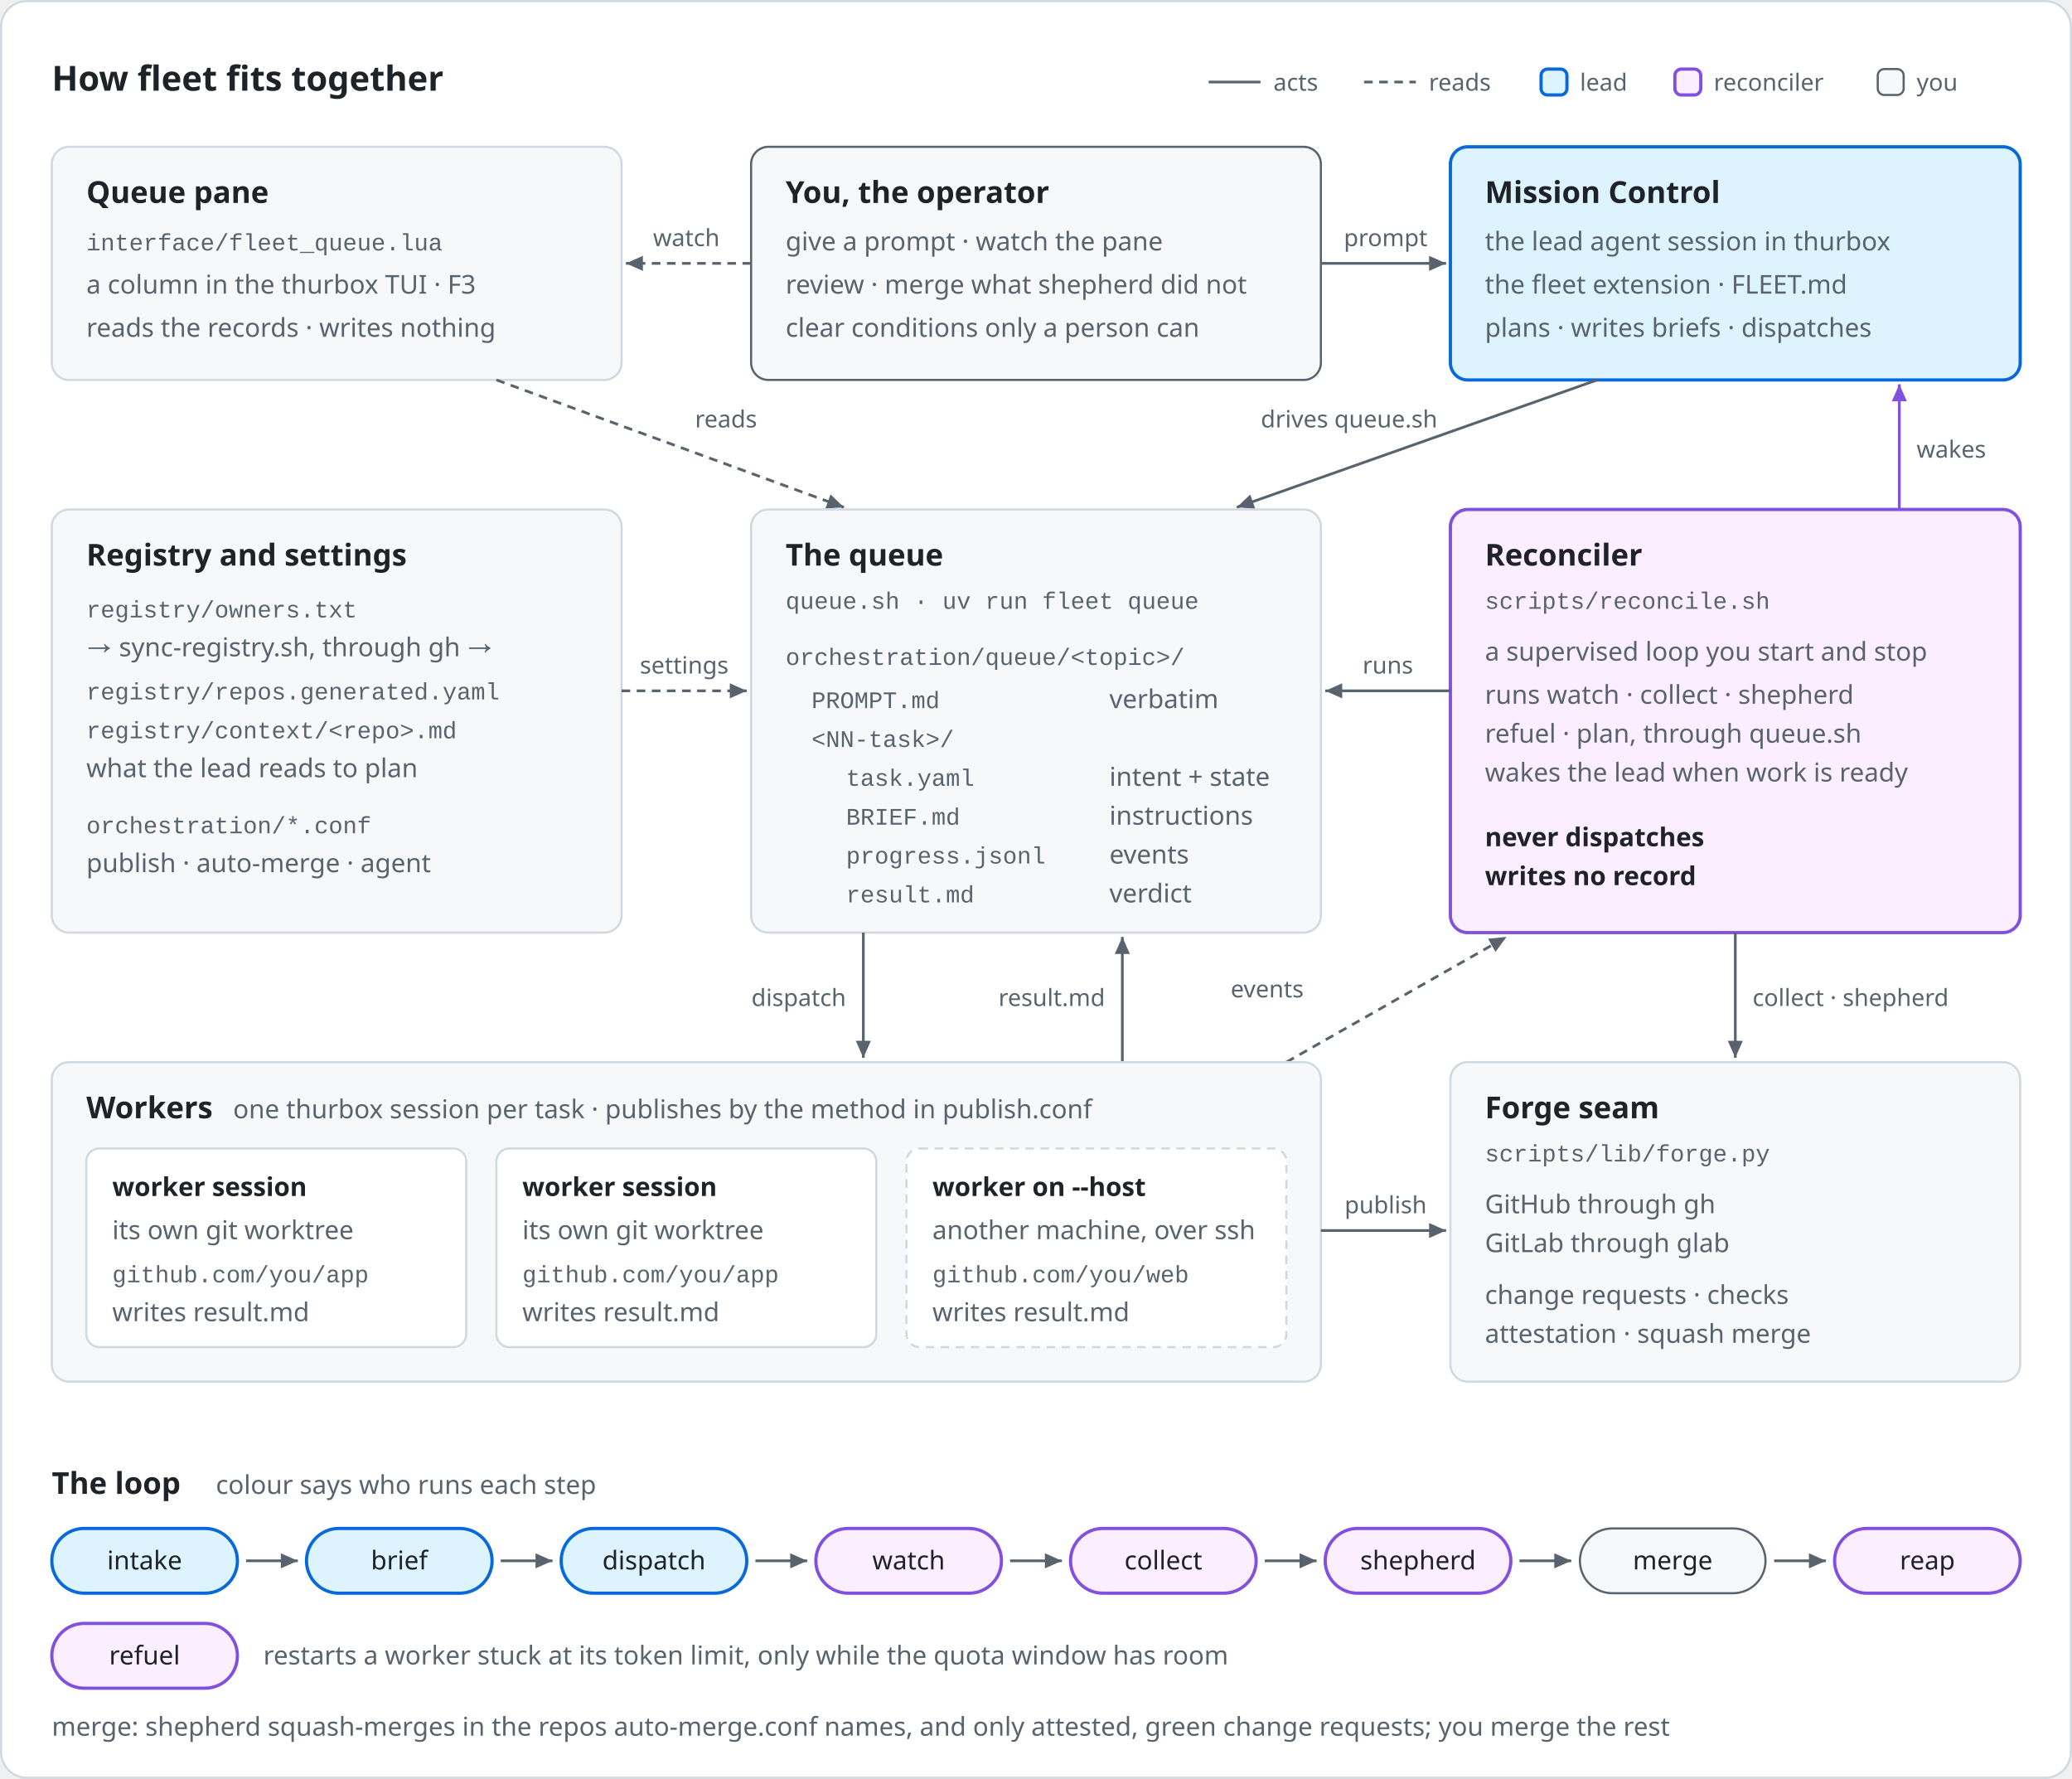
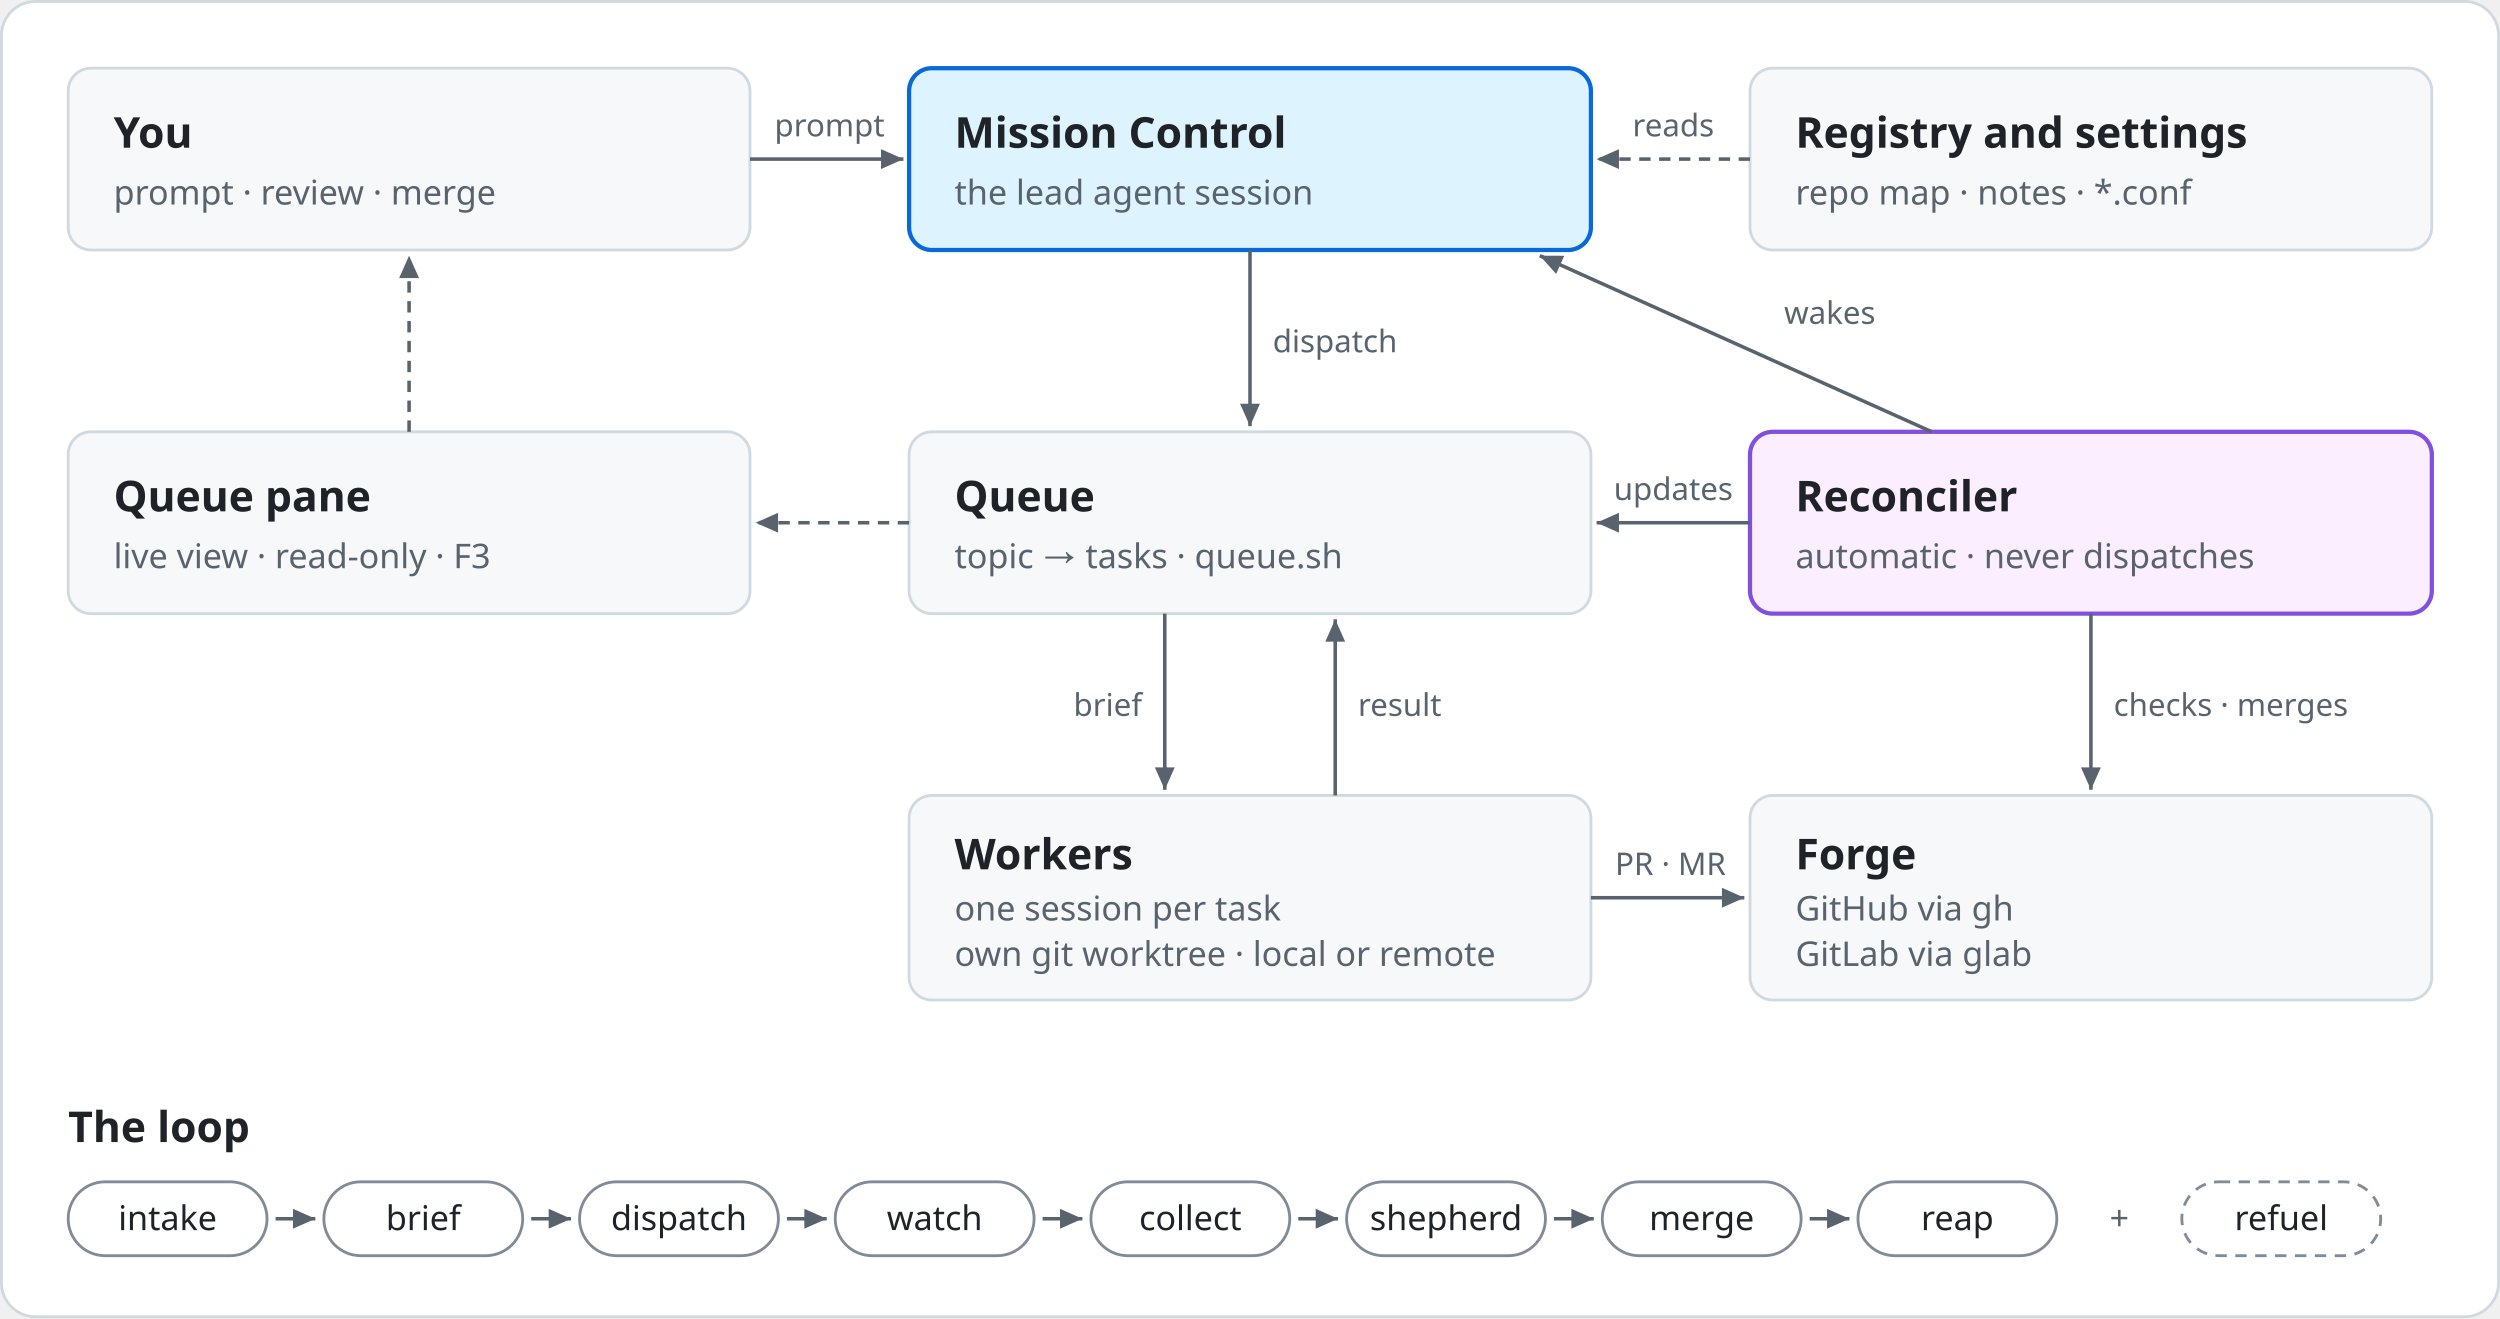
- <svg xmlns="http://www.w3.org/2000/svg" viewBox="0 0 960 824" width="960" height="824" role="img" aria-labelledby="title desc">
+ <svg xmlns="http://www.w3.org/2000/svg" viewBox="0 0 880 464" width="880" height="464" role="img" aria-labelledby="title desc">
  <style>
    .bg { fill: #ffffff; stroke: #d1d9e0; }
    .box { fill: #f6f8fa; stroke: #d1d9e0; }
-     .card { fill: #ffffff; stroke: #d1d9e0; }
    .lead { fill: #ddf4ff; stroke: #0969da; stroke-width: 1.5; }
    .rec { fill: #fbefff; stroke: #8250df; stroke-width: 1.5; }
-     .pill { fill: #f6f8fa; stroke: #59636e; }
+     .pill { fill: #ffffff; stroke: #818b98; }
    text { fill: #1f2328; font-family: -apple-system, BlinkMacSystemFont, "Segoe UI", "Noto Sans", Helvetica, Arial, sans-serif; font-size: 12px; }
-     .h { font-size: 16px; font-weight: 600; }
-     .t { font-size: 14px; font-weight: 600; }
-     .ct { font-weight: 600; }
+     .t { font-size: 15px; font-weight: 600; }
    .s { fill: #59636e; }
-     .b { font-weight: 600; }
-     .m { fill: #59636e; font-family: ui-monospace, SFMono-Regular, "SF Mono", Menlo, Consolas, "Liberation Mono", monospace; font-size: 11px; }
    .l { fill: #59636e; font-size: 11px; }
    .c { text-anchor: middle; }
    .e { text-anchor: end; }
    .ln { stroke: #59636e; stroke-width: 1.25; fill: none; }
    .dash { stroke-dasharray: 4 3; }
-     .lnr { stroke: #8250df; stroke-width: 1.25; fill: none; }
    .ah { fill: #59636e; }
-     .ahr { fill: #8250df; }
    @media (prefers-color-scheme: dark) {
      .bg { fill: #0d1117; stroke: #3d444d; }
      .box { fill: #151b23; stroke: #3d444d; }
-       .card { fill: #0d1117; stroke: #3d444d; }
      .lead { fill: #0f2744; stroke: #4493f8; }
      .rec { fill: #231a3a; stroke: #ab7df8; }
-       .pill { fill: #151b23; stroke: #9198a1; }
+       .pill { fill: #0d1117; stroke: #656c76; }
      text { fill: #f0f6fc; }
-       .s, .m, .l { fill: #9198a1; }
+       .s, .l { fill: #9198a1; }
      .ln { stroke: #9198a1; }
-       .lnr { stroke: #ab7df8; }
      .ah { fill: #9198a1; }
-       .ahr { fill: #ab7df8; }
    }
  </style>
  <defs>
    <marker id="a" viewBox="0 0 10 10" refX="9" refY="5" markerWidth="7" markerHeight="7" orient="auto-start-reverse">
      <path class="ah" d="M0,1 L9,5 L0,9 z" />
    </marker>
-     <marker id="ar" viewBox="0 0 10 10" refX="9" refY="5" markerWidth="7" markerHeight="7" orient="auto-start-reverse">
-       <path class="ahr" d="M0,1 L9,5 L0,9 z" />
-     </marker>
  </defs>
-   <rect class="bg" x="0.5" y="0.5" width="959" height="823" rx="12" />
-   <text class="h" x="24" y="42">How fleet fits together</text>
-   <line class="ln" x1="560" y1="38" x2="584" y2="38" />
-   <text class="l" x="590" y="42">acts</text>
-   <line class="ln dash" x1="632" y1="38" x2="656" y2="38" />
-   <text class="l" x="662" y="42">reads</text>
-   <rect class="lead" x="714" y="32" width="12" height="12" rx="3" />
-   <text class="l" x="732" y="42">lead</text>
-   <rect class="rec" x="776" y="32" width="12" height="12" rx="3" />
-   <text class="l" x="794" y="42">reconciler</text>
-   <rect class="pill" x="870" y="32" width="12" height="12" rx="3" />
-   <text class="l" x="888" y="42">you</text>
-   <rect class="box" x="24" y="68" width="264" height="108" rx="8" />
-   <text class="t" x="40" y="94">Queue pane</text>
-   <text class="m" x="40" y="116">interface/fleet_queue.lua</text>
-   <text class="s" x="40" y="136">a column in the thurbox TUI · F3</text>
-   <text class="s" x="40" y="156">reads the records · writes nothing</text>
-   <rect class="pill" x="348" y="68" width="264" height="108" rx="8" />
-   <text class="t" x="364" y="94">You, the operator</text>
-   <text class="s" x="364" y="116">give a prompt · watch the pane</text>
-   <text class="s" x="364" y="136">review · merge what shepherd did not</text>
-   <text class="s" x="364" y="156">clear conditions only a person can</text>
-   <rect class="lead" x="672" y="68" width="264" height="108" rx="8" />
-   <text class="t" x="688" y="94">Mission Control</text>
-   <text class="s" x="688" y="116">the lead agent session in thurbox</text>
-   <text class="s" x="688" y="136">the fleet extension · FLEET.md</text>
-   <text class="s" x="688" y="156">plans · writes briefs · dispatches</text>
-   <line class="ln dash" x1="348" y1="122" x2="290" y2="122" marker-end="url(#a)" />
-   <text class="l c" x="318" y="114">watch</text>
-   <line class="ln" x1="612" y1="122" x2="670" y2="122" marker-end="url(#a)" />
-   <text class="l c" x="642" y="114">prompt</text>
-   <line class="ln dash" x1="230" y1="176" x2="391" y2="235" marker-end="url(#a)" />
-   <text class="l" x="322" y="198">reads</text>
-   <line class="ln" x1="740" y1="176" x2="573" y2="235" marker-end="url(#a)" />
-   <text class="l e" x="666" y="198">drives queue.sh</text>
-   <line class="lnr" x1="880" y1="236" x2="880" y2="178" marker-end="url(#ar)" />
-   <text class="l" x="888" y="212">wakes</text>
-   <rect class="box" x="24" y="236" width="264" height="196" rx="8" />
-   <text class="t" x="40" y="262">Registry and settings</text>
-   <text class="m" x="40" y="286">registry/owners.txt</text>
-   <text class="s" x="40" y="304">→ sync-registry.sh, through gh →</text>
-   <text class="m" x="40" y="324">registry/repos.generated.yaml</text>
-   <text class="m" x="40" y="342">registry/context/&lt;repo&gt;.md</text>
-   <text class="s" x="40" y="360">what the lead reads to plan</text>
-   <text class="m" x="40" y="386">orchestration/*.conf</text>
-   <text class="s" x="40" y="404">publish · auto-merge · agent</text>
-   <rect class="box" x="348" y="236" width="264" height="196" rx="8" />
-   <text class="t" x="364" y="262">The queue</text>
-   <text class="m" x="364" y="282">queue.sh · uv run fleet queue</text>
-   <text class="m" x="364" y="308">orchestration/queue/&lt;topic&gt;/</text>
-   <text class="m" x="376" y="328">PROMPT.md</text>
-   <text class="s" x="514" y="328">verbatim</text>
-   <text class="m" x="376" y="346">&lt;NN-task&gt;/</text>
-   <text class="m" x="392" y="364">task.yaml</text>
-   <text class="s" x="514" y="364">intent + state</text>
-   <text class="m" x="392" y="382">BRIEF.md</text>
-   <text class="s" x="514" y="382">instructions</text>
-   <text class="m" x="392" y="400">progress.jsonl</text>
-   <text class="s" x="514" y="400">events</text>
-   <text class="m" x="392" y="418">result.md</text>
-   <text class="s" x="514" y="418">verdict</text>
-   <rect class="rec" x="672" y="236" width="264" height="196" rx="8" />
-   <text class="t" x="688" y="262">Reconciler</text>
-   <text class="m" x="688" y="282">scripts/reconcile.sh</text>
-   <text class="s" x="688" y="306">a supervised loop you start and stop</text>
-   <text class="s" x="688" y="326">runs watch · collect · shepherd</text>
-   <text class="s" x="688" y="344">refuel · plan, through queue.sh</text>
-   <text class="s" x="688" y="362">wakes the lead when work is ready</text>
-   <text class="b" x="688" y="392">never dispatches</text>
-   <text class="b" x="688" y="410">writes no record</text>
-   <line class="ln dash" x1="288" y1="320" x2="346" y2="320" marker-end="url(#a)" />
-   <text class="l c" x="317" y="312">settings</text>
-   <line class="ln" x1="672" y1="320" x2="614" y2="320" marker-end="url(#a)" />
-   <text class="l c" x="643" y="312">runs</text>
-   <line class="ln" x1="400" y1="432" x2="400" y2="490" marker-end="url(#a)" />
-   <text class="l e" x="392" y="466">dispatch</text>
-   <line class="ln" x1="520" y1="492" x2="520" y2="434" marker-end="url(#a)" />
-   <text class="l e" x="512" y="466">result.md</text>
-   <line class="ln dash" x1="596" y1="492" x2="698" y2="434" marker-end="url(#a)" />
-   <text class="l e" x="604" y="462">events</text>
-   <line class="ln" x1="804" y1="432" x2="804" y2="490" marker-end="url(#a)" />
-   <text class="l" x="812" y="466">collect · shepherd</text>
-   <rect class="box" x="24" y="492" width="588" height="148" rx="8" />
-   <text class="t" x="40" y="518">Workers</text>
-   <text class="s" x="108" y="518">one thurbox session per task · publishes by the method in publish.conf</text>
-   <rect class="card" x="40" y="532" width="176" height="92" rx="6" />
-   <text class="ct" x="52" y="554">worker session</text>
-   <text class="s" x="52" y="574">its own git worktree</text>
-   <text class="m" x="52" y="594">github.com/you/app</text>
-   <text class="s" x="52" y="612">writes result.md</text>
-   <rect class="card" x="230" y="532" width="176" height="92" rx="6" />
-   <text class="ct" x="242" y="554">worker session</text>
-   <text class="s" x="242" y="574">its own git worktree</text>
-   <text class="m" x="242" y="594">github.com/you/app</text>
-   <text class="s" x="242" y="612">writes result.md</text>
-   <rect class="card dash" x="420" y="532" width="176" height="92" rx="6" />
-   <text class="ct" x="432" y="554">worker on --host</text>
-   <text class="s" x="432" y="574">another machine, over ssh</text>
-   <text class="m" x="432" y="594">github.com/you/web</text>
-   <text class="s" x="432" y="612">writes result.md</text>
-   <rect class="box" x="672" y="492" width="264" height="148" rx="8" />
-   <text class="t" x="688" y="518">Forge seam</text>
-   <text class="m" x="688" y="538">scripts/lib/forge.py</text>
-   <text class="s" x="688" y="562">GitHub through gh</text>
-   <text class="s" x="688" y="580">GitLab through glab</text>
-   <text class="s" x="688" y="604">change requests · checks</text>
-   <text class="s" x="688" y="622">attestation · squash merge</text>
-   <line class="ln" x1="612" y1="570" x2="670" y2="570" marker-end="url(#a)" />
-   <text class="l c" x="642" y="562">publish</text>
-   <text class="t" x="24" y="692">The loop</text>
-   <text class="s" x="100" y="692">colour says who runs each step</text>
-   <rect class="lead" x="24" y="708" width="86" height="30" rx="15" />
-   <text class="c" x="67" y="727">intake</text>
-   <rect class="lead" x="142" y="708" width="86" height="30" rx="15" />
-   <text class="c" x="185" y="727">brief</text>
-   <rect class="lead" x="260" y="708" width="86" height="30" rx="15" />
-   <text class="c" x="303" y="727">dispatch</text>
-   <rect class="rec" x="378" y="708" width="86" height="30" rx="15" />
-   <text class="c" x="421" y="727">watch</text>
-   <rect class="rec" x="496" y="708" width="86" height="30" rx="15" />
-   <text class="c" x="539" y="727">collect</text>
-   <rect class="rec" x="614" y="708" width="86" height="30" rx="15" />
-   <text class="c" x="657" y="727">shepherd</text>
-   <rect class="pill" x="732" y="708" width="86" height="30" rx="15" />
-   <text class="c" x="775" y="727">merge</text>
-   <rect class="rec" x="850" y="708" width="86" height="30" rx="15" />
-   <text class="c" x="893" y="727">reap</text>
-   <line class="ln" x1="114" y1="723" x2="138" y2="723" marker-end="url(#a)" />
-   <line class="ln" x1="232" y1="723" x2="256" y2="723" marker-end="url(#a)" />
-   <line class="ln" x1="350" y1="723" x2="374" y2="723" marker-end="url(#a)" />
-   <line class="ln" x1="468" y1="723" x2="492" y2="723" marker-end="url(#a)" />
-   <line class="ln" x1="586" y1="723" x2="610" y2="723" marker-end="url(#a)" />
-   <line class="ln" x1="704" y1="723" x2="728" y2="723" marker-end="url(#a)" />
-   <line class="ln" x1="822" y1="723" x2="846" y2="723" marker-end="url(#a)" />
-   <rect class="rec" x="24" y="752" width="86" height="30" rx="15" />
-   <text class="c" x="67" y="771">refuel</text>
-   <text class="s" x="122" y="771">restarts a worker stuck at its token limit, only while the quota window has room</text>
-   <text class="s" x="24" y="804">merge: shepherd squash-merges in the repos auto-merge.conf names, and only attested, green change requests; you merge the rest</text>
+   <rect class="bg" x="0.5" y="0.5" width="879" height="463" rx="12" />
+   <rect class="box" x="24" y="24" width="240" height="64" rx="8" />
+   <text class="t" x="40" y="52">You</text>
+   <text class="s" x="40" y="72">prompt · review · merge</text>
+   <rect class="lead" x="320" y="24" width="240" height="64" rx="8" />
+   <text class="t" x="336" y="52">Mission Control</text>
+   <text class="s" x="336" y="72">the lead agent session</text>
+   <rect class="box" x="616" y="24" width="240" height="64" rx="8" />
+   <text class="t" x="632" y="52">Registry and settings</text>
+   <text class="s" x="632" y="72">repo map · notes · *.conf</text>
+   <rect class="box" x="24" y="152" width="240" height="64" rx="8" />
+   <text class="t" x="40" y="180">Queue pane</text>
+   <text class="s" x="40" y="200">live view · read-only · F3</text>
+   <rect class="box" x="320" y="152" width="240" height="64" rx="8" />
+   <text class="t" x="336" y="180">Queue</text>
+   <text class="s" x="336" y="200">topic → tasks · queue.sh</text>
+   <rect class="rec" x="616" y="152" width="240" height="64" rx="8" />
+   <text class="t" x="632" y="180">Reconciler</text>
+   <text class="s" x="632" y="200">automatic · never dispatches</text>
+   <rect class="box" x="320" y="280" width="240" height="72" rx="8" />
+   <text class="t" x="336" y="306">Workers</text>
+   <text class="s" x="336" y="324">one session per task</text>
+   <text class="s" x="336" y="340">own git worktree · local or remote</text>
+   <rect class="box" x="616" y="280" width="240" height="72" rx="8" />
+   <text class="t" x="632" y="306">Forge</text>
+   <text class="s" x="632" y="324">GitHub via gh</text>
+   <text class="s" x="632" y="340">GitLab via glab</text>
+   <line class="ln" x1="264" y1="56" x2="318" y2="56" marker-end="url(#a)" />
+   <text class="l c" x="292" y="48">prompt</text>
+   <line class="ln dash" x1="616" y1="56" x2="562" y2="56" marker-end="url(#a)" />
+   <text class="l c" x="589" y="48">reads</text>
+   <line class="ln dash" x1="144" y1="152" x2="144" y2="90" marker-end="url(#a)" />
+   <line class="ln dash" x1="320" y1="184" x2="266" y2="184" marker-end="url(#a)" />
+   <line class="ln" x1="440" y1="88" x2="440" y2="150" marker-end="url(#a)" />
+   <text class="l" x="448" y="124">dispatch</text>
+   <line class="ln" x1="616" y1="184" x2="562" y2="184" marker-end="url(#a)" />
+   <text class="l c" x="589" y="176">updates</text>
+   <line class="ln" x1="680" y1="152" x2="542" y2="90" marker-end="url(#a)" />
+   <text class="l" x="628" y="114">wakes</text>
+   <line class="ln" x1="410" y1="216" x2="410" y2="278" marker-end="url(#a)" />
+   <text class="l e" x="402" y="252">brief</text>
+   <line class="ln" x1="470" y1="280" x2="470" y2="218" marker-end="url(#a)" />
+   <text class="l" x="478" y="252">result</text>
+   <line class="ln" x1="560" y1="316" x2="614" y2="316" marker-end="url(#a)" />
+   <text class="l c" x="588" y="308">PR · MR</text>
+   <line class="ln" x1="736" y1="216" x2="736" y2="278" marker-end="url(#a)" />
+   <text class="l" x="744" y="252">checks · merges</text>
+   <text class="t" x="24" y="402">The loop</text>
+   <rect class="pill" x="24" y="416" width="70" height="26" rx="13" />
+   <text class="c" x="59" y="433">intake</text>
+   <rect class="pill" x="114" y="416" width="70" height="26" rx="13" />
+   <text class="c" x="149" y="433">brief</text>
+   <rect class="pill" x="204" y="416" width="70" height="26" rx="13" />
+   <text class="c" x="239" y="433">dispatch</text>
+   <rect class="pill" x="294" y="416" width="70" height="26" rx="13" />
+   <text class="c" x="329" y="433">watch</text>
+   <rect class="pill" x="384" y="416" width="70" height="26" rx="13" />
+   <text class="c" x="419" y="433">collect</text>
+   <rect class="pill" x="474" y="416" width="70" height="26" rx="13" />
+   <text class="c" x="509" y="433">shepherd</text>
+   <rect class="pill" x="564" y="416" width="70" height="26" rx="13" />
+   <text class="c" x="599" y="433">merge</text>
+   <rect class="pill" x="654" y="416" width="70" height="26" rx="13" />
+   <text class="c" x="689" y="433">reap</text>
+   <line class="ln" x1="97" y1="429" x2="111" y2="429" marker-end="url(#a)" />
+   <line class="ln" x1="187" y1="429" x2="201" y2="429" marker-end="url(#a)" />
+   <line class="ln" x1="277" y1="429" x2="291" y2="429" marker-end="url(#a)" />
+   <line class="ln" x1="367" y1="429" x2="381" y2="429" marker-end="url(#a)" />
+   <line class="ln" x1="457" y1="429" x2="471" y2="429" marker-end="url(#a)" />
+   <line class="ln" x1="547" y1="429" x2="561" y2="429" marker-end="url(#a)" />
+   <line class="ln" x1="637" y1="429" x2="651" y2="429" marker-end="url(#a)" />
+   <text class="s c" x="746" y="433">+</text>
+   <rect class="pill dash" x="768" y="416" width="70" height="26" rx="13" />
+   <text class="c" x="803" y="433">refuel</text>
</svg>
